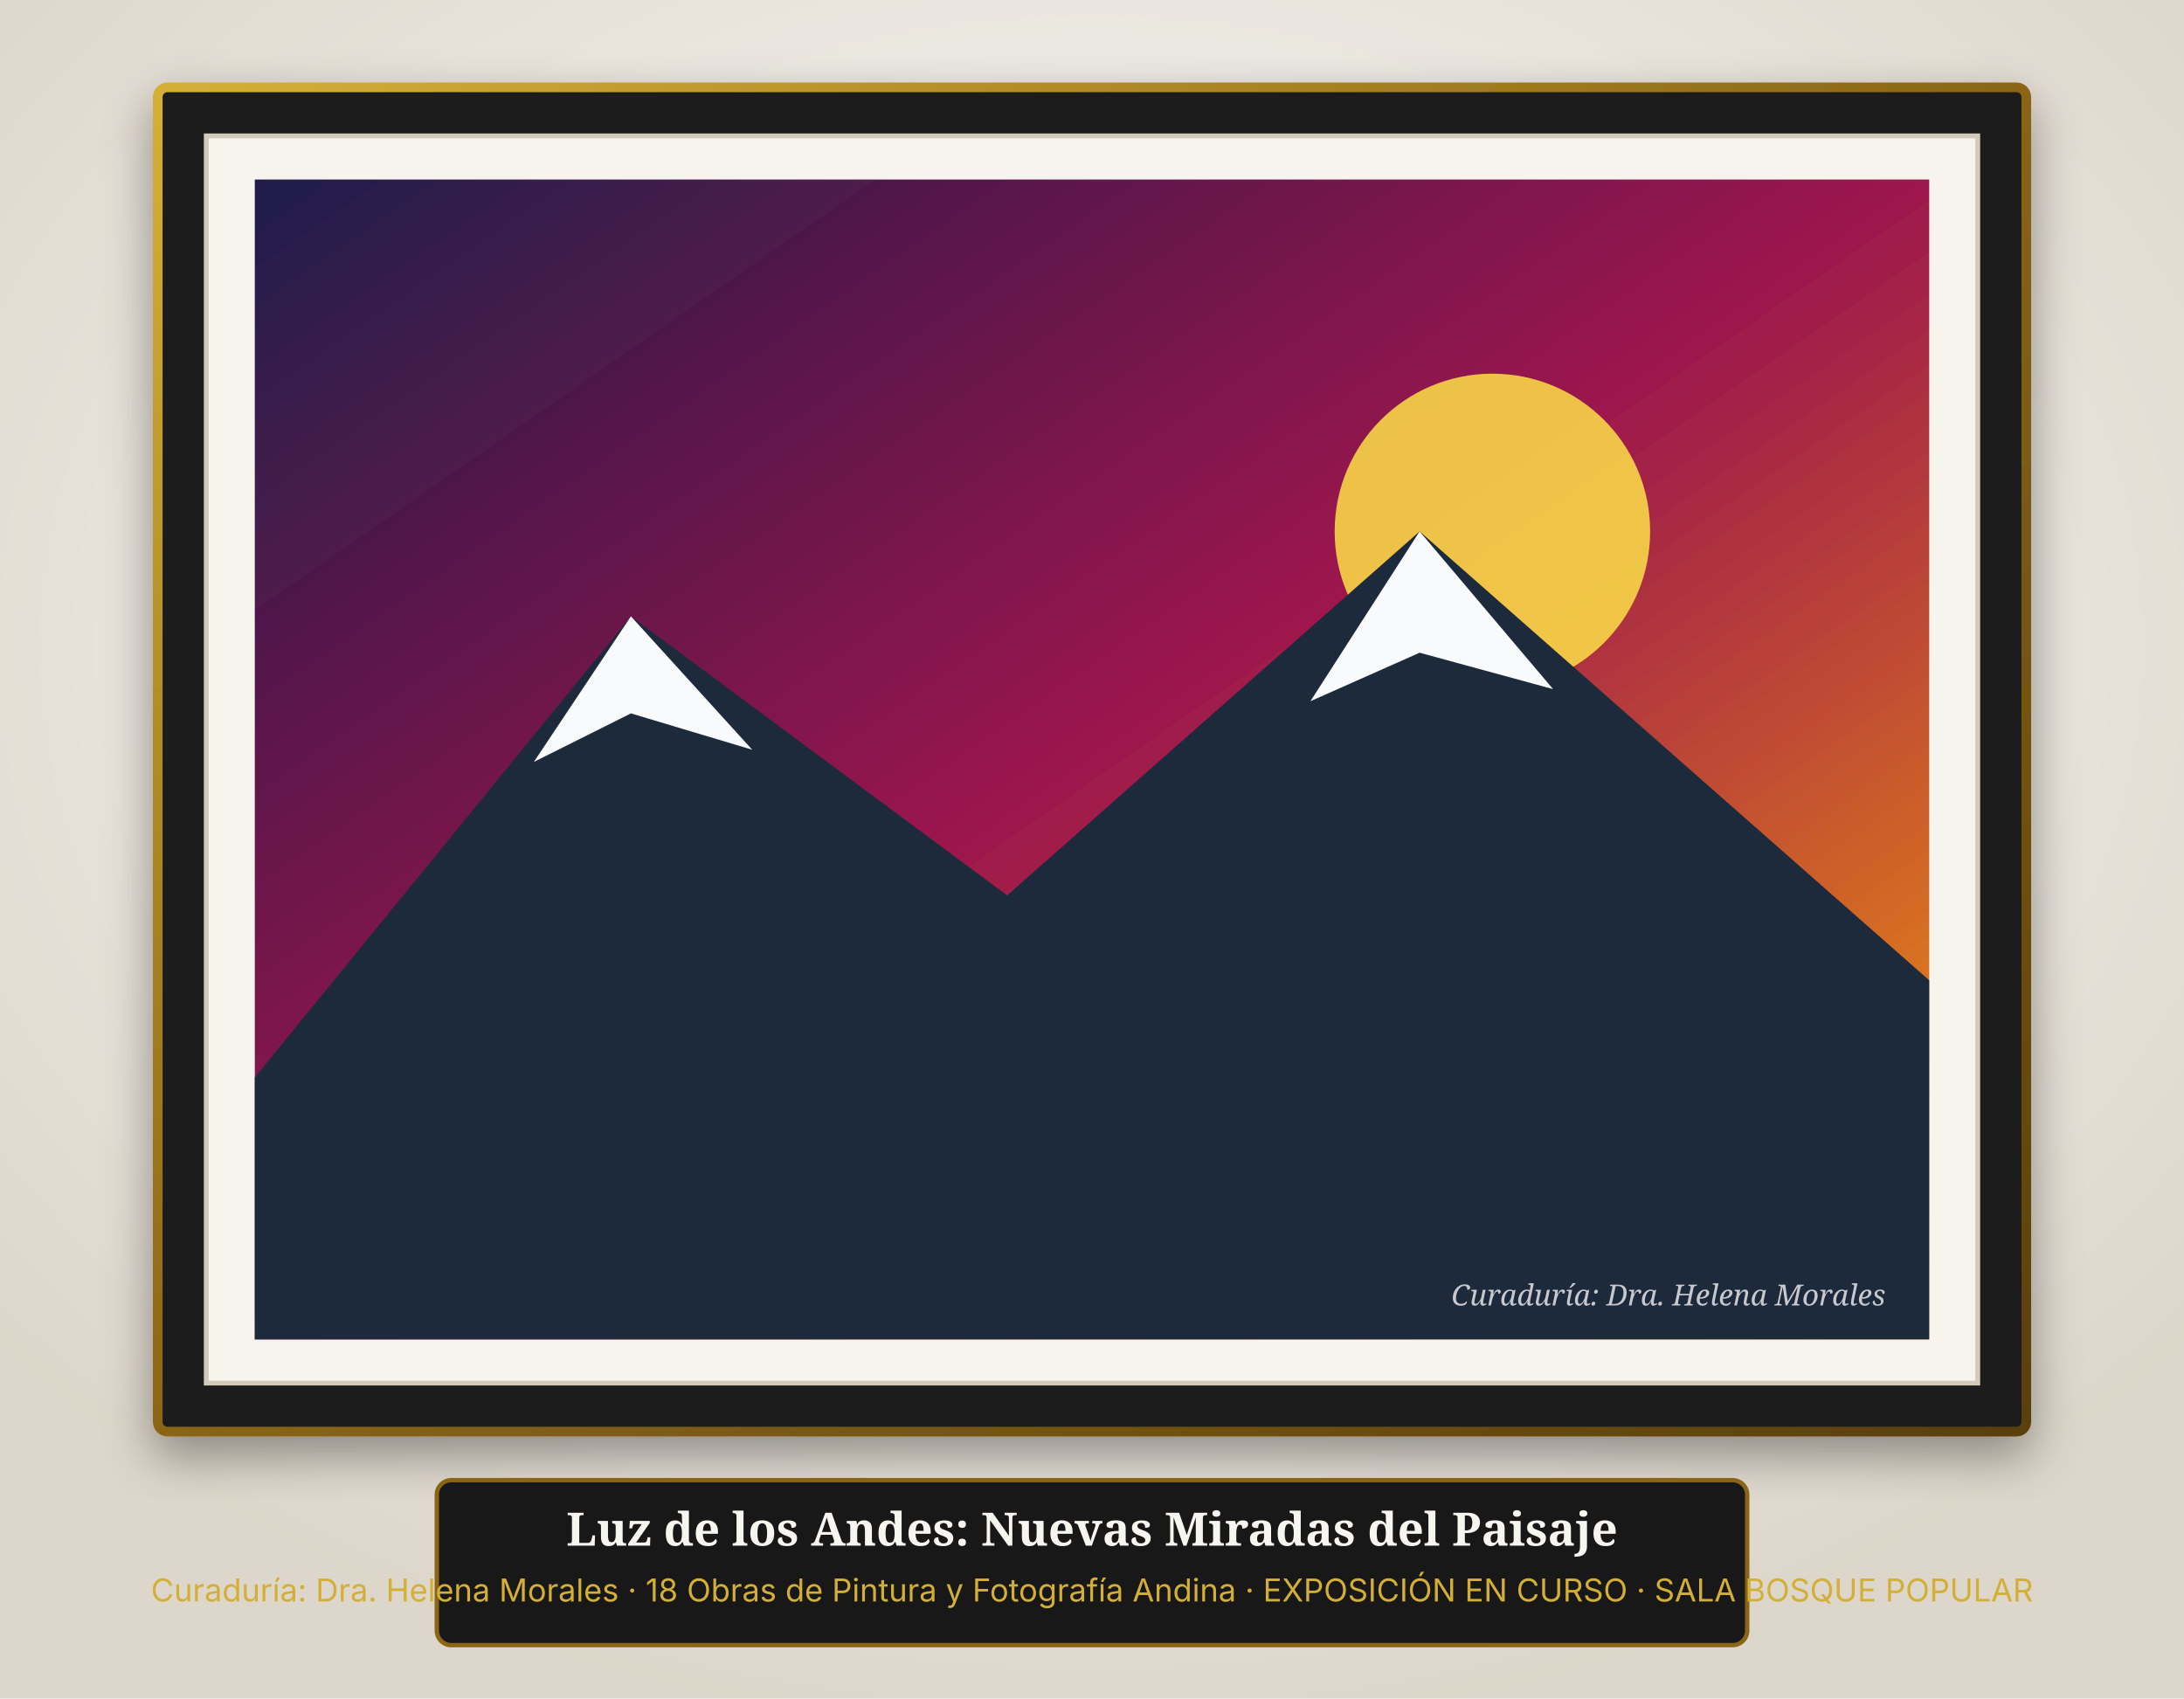
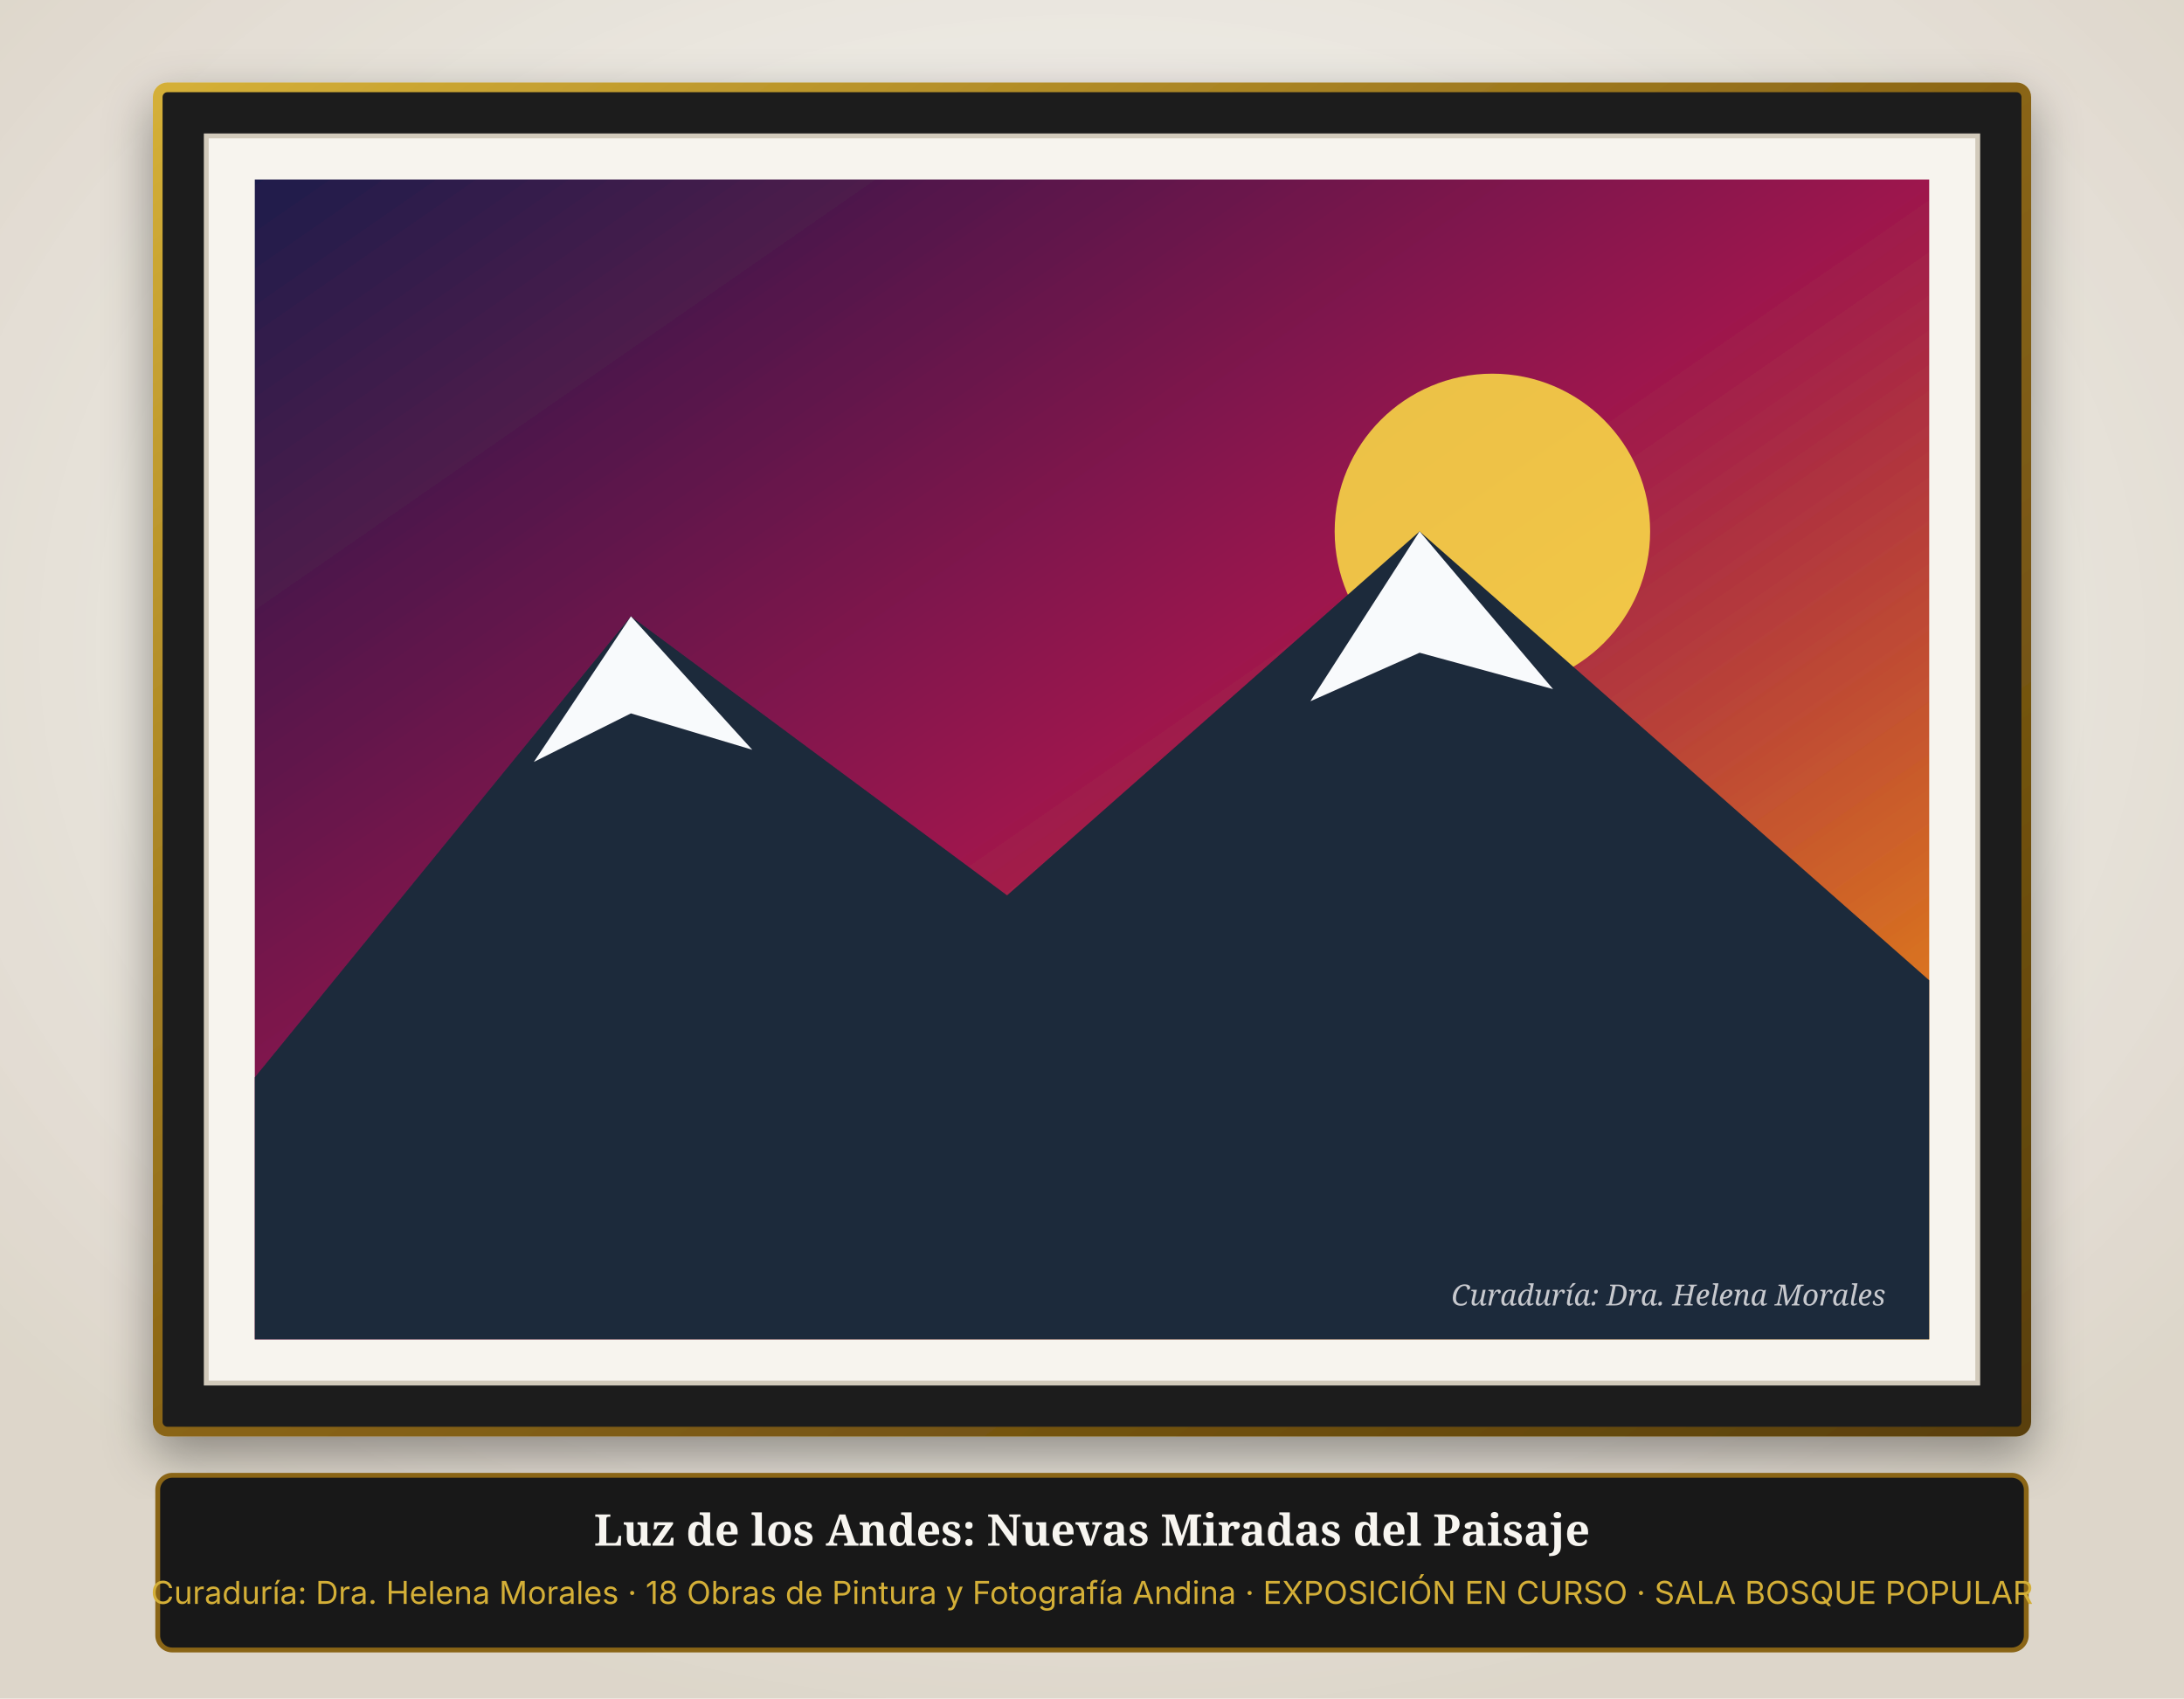
<svg xmlns="http://www.w3.org/2000/svg" viewBox="0 0 900 700" width="900" height="700" role="img" aria-label="Luz de los Andes: Nuevas Miradas del Paisaje — Curaduría: Dra. Helena Morales">
  <defs>
    <linearGradient id="bg" x1="0" y1="0" x2="1" y2="1">
      <stop offset="0%" stop-color="#1e1b4b" />
      <stop offset="50%" stop-color="#9d174d" />
      <stop offset="100%" stop-color="#f59e0b" />
    </linearGradient>
    <filter id="shadow" x="-5%" y="-5%" width="110%" height="110%">
      <feDropShadow dx="0" dy="8" stdDeviation="10" flood-color="#000000" flood-opacity="0.38" />
    </filter>
    <filter id="canvasTex" x="0%" y="0%" width="100%" height="100%">
      <feTurbulence type="fractalNoise" baseFrequency="0.04" numOctaves="3" result="noise" />
      <feDiffuseLighting in="noise" lighting-color="#ffffff" surfaceScale="1.2" result="light">
        <feDistantLight azimuth="45" elevation="60" />
      </feDiffuseLighting>
      <feBlend in="SourceGraphic" in2="light" mode="multiply" />
    </filter>
    <linearGradient id="goldFrame" x1="0" y1="0" x2="1" y2="1">
      <stop offset="0%" stop-color="#D4AF37" />
      <stop offset="50%" stop-color="#8A6516" />
      <stop offset="100%" stop-color="#5A400C" />
    </linearGradient>
  </defs>
  <rect width="900" height="700" fill="#eae5dc" />
  <radialGradient id="wallSpot" cx="50%" cy="38%" r="65%">
    <stop offset="0%" stop-color="#ffffff" stop-opacity="0.85" />
    <stop offset="100%" stop-color="#dcd5c9" stop-opacity="0.95" />
  </radialGradient>
  <rect width="900" height="700" fill="url(#wallSpot)" />
  <g filter="url(#shadow)">
    <rect x="65" y="36" width="770" height="554" rx="4" fill="#1b1b1b" stroke="url(#goldFrame)" stroke-width="4" />
    <rect x="85" y="56" width="730" height="514" fill="#f7f4ee" stroke="#d2cabb" stroke-width="2" />
    <svg x="105" y="74" width="690" height="478" viewBox="0 0 690 478">
      <rect width="690" height="478" fill="url(#bg)" />
      <circle cx="510" cy="145" r="65" fill="#fde047" opacity="0.85" />
      <polygon points="0,370 155,180 310,295 480,145 690,330 690,478 0,478" fill="#1e293b" />
      <polygon points="155,180 205,235 155,220 115,240" fill="#f8fafc" />
      <polygon points="480,145 535,210 480,195 435,215" fill="#f8fafc" />
      <text x="672" y="464" font-family="Georgia, serif" font-size="12" font-style="italic" fill="rgba(255,255,255,0.75)" text-anchor="end">Curaduría: Dra. Helena Morales</text>
    </svg>
  </g>
-   <g transform="translate(180, 610)">
-     <rect width="540" height="68" rx="6" fill="#181818" stroke="#8A6516" stroke-width="1.8" />
-     <text x="270" y="27" font-family="Georgia, 'Playfair Display', serif" font-size="19" font-weight="bold" fill="#F7F5F0" text-anchor="middle">Luz de los Andes: Nuevas Miradas del Paisaje</text>
-     <text x="270" y="50" font-family="'Inter', Arial, sans-serif" font-size="13" fill="#D4AF37" text-anchor="middle">Curaduría: Dra. Helena Morales  ·  18 Obras de Pintura y Fotografía Andina  ·  EXPOSICIÓN EN CURSO · SALA BOSQUE POPULAR</text>
+   <g transform="translate(65, 608)">
+     <rect width="770" height="72" rx="6" fill="#181818" stroke="#8A6516" stroke-width="2" />
+     <text x="385" y="29" font-family="Georgia, 'Playfair Display', serif" font-size="18" font-weight="bold" fill="#F7F5F0" text-anchor="middle">Luz de los Andes: Nuevas Miradas del Paisaje</text>
+     <text x="385" y="53" font-family="'Inter', Arial, sans-serif" font-size="13" fill="#D4AF37" text-anchor="middle">Curaduría: Dra. Helena Morales  ·  18 Obras de Pintura y Fotografía Andina  ·  EXPOSICIÓN EN CURSO · SALA BOSQUE POPULAR</text>
  </g>
</svg>
